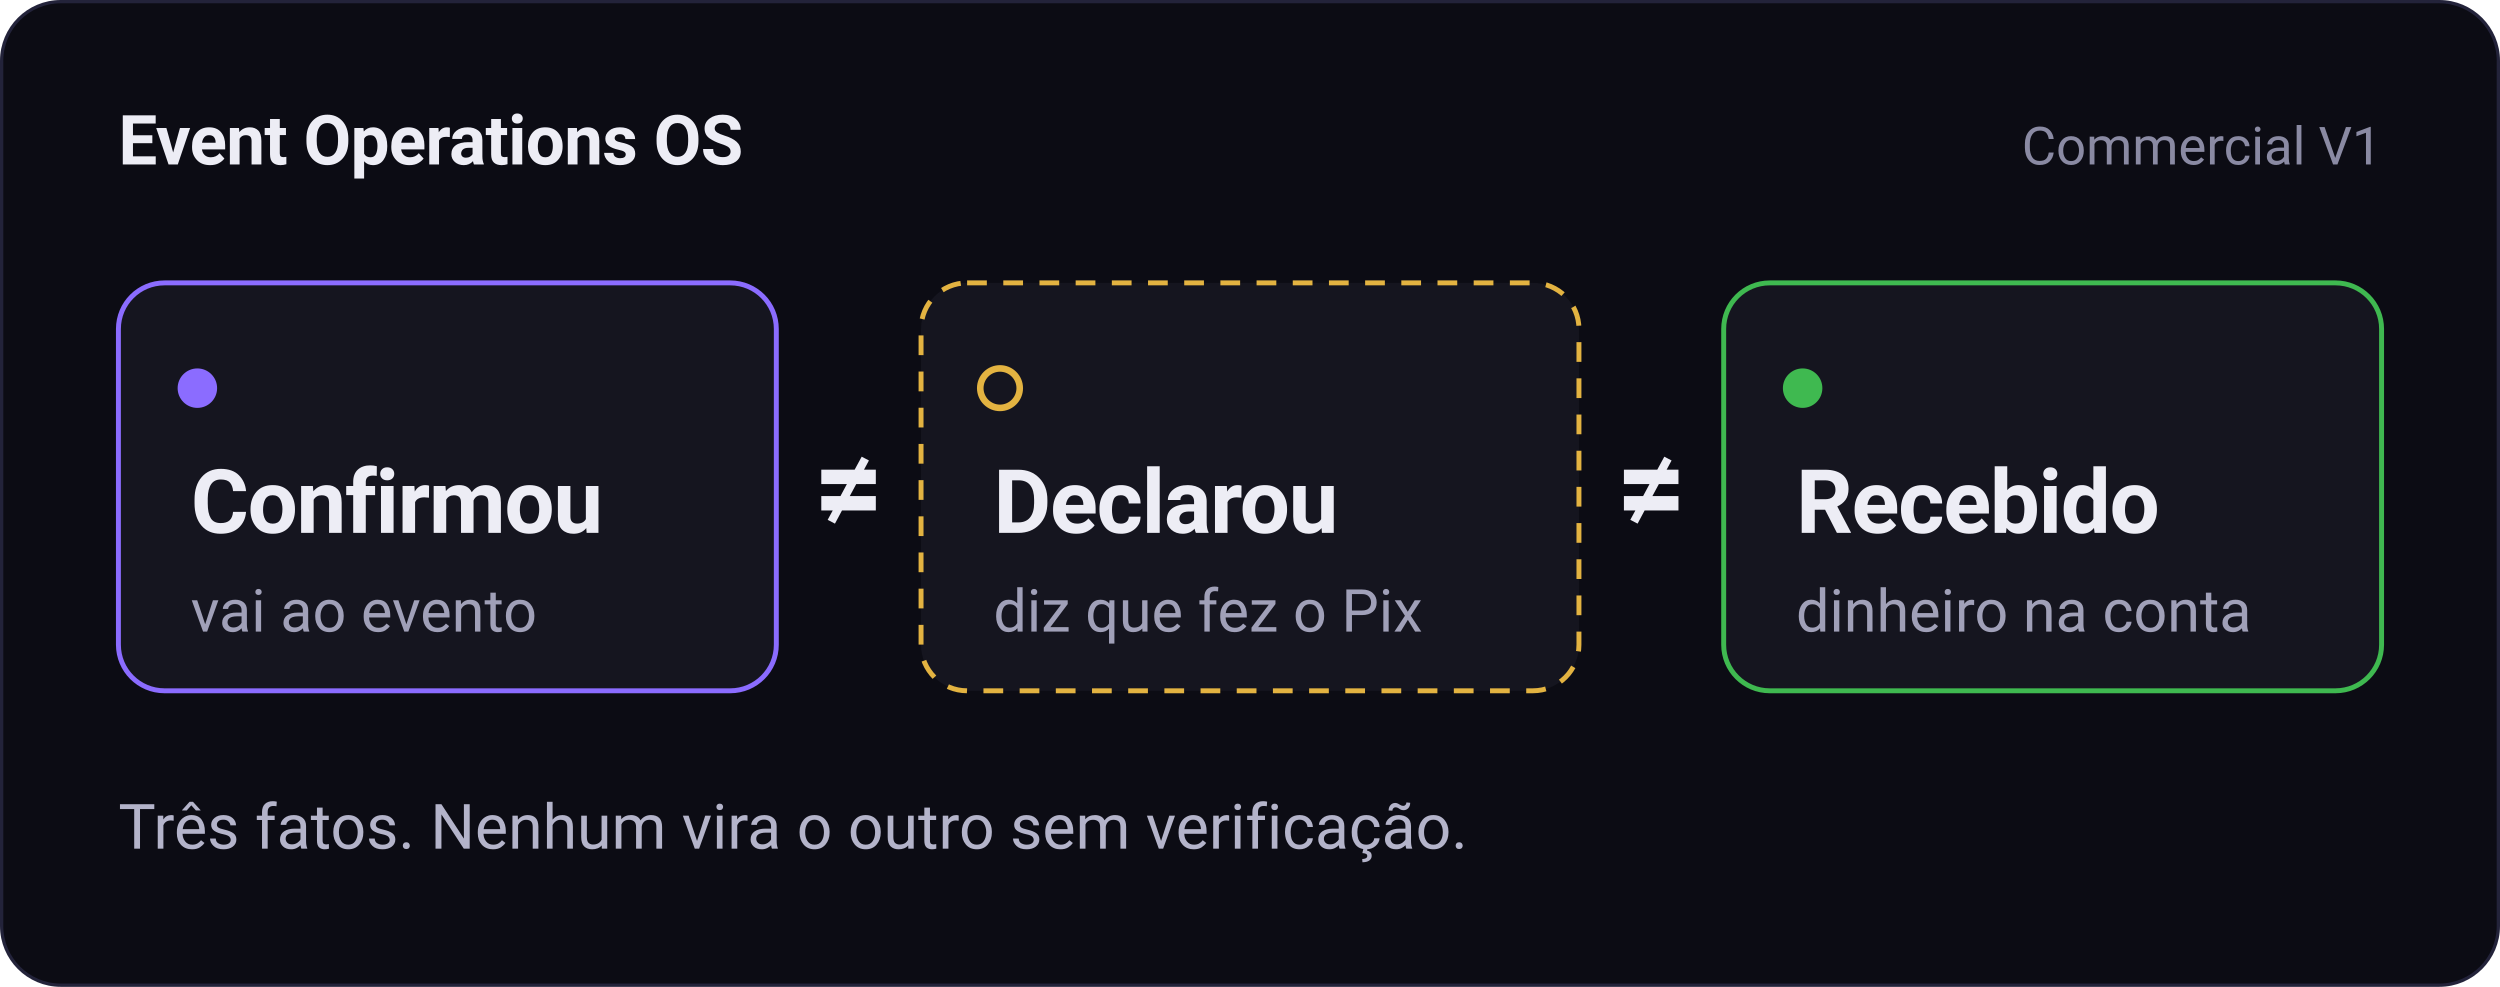
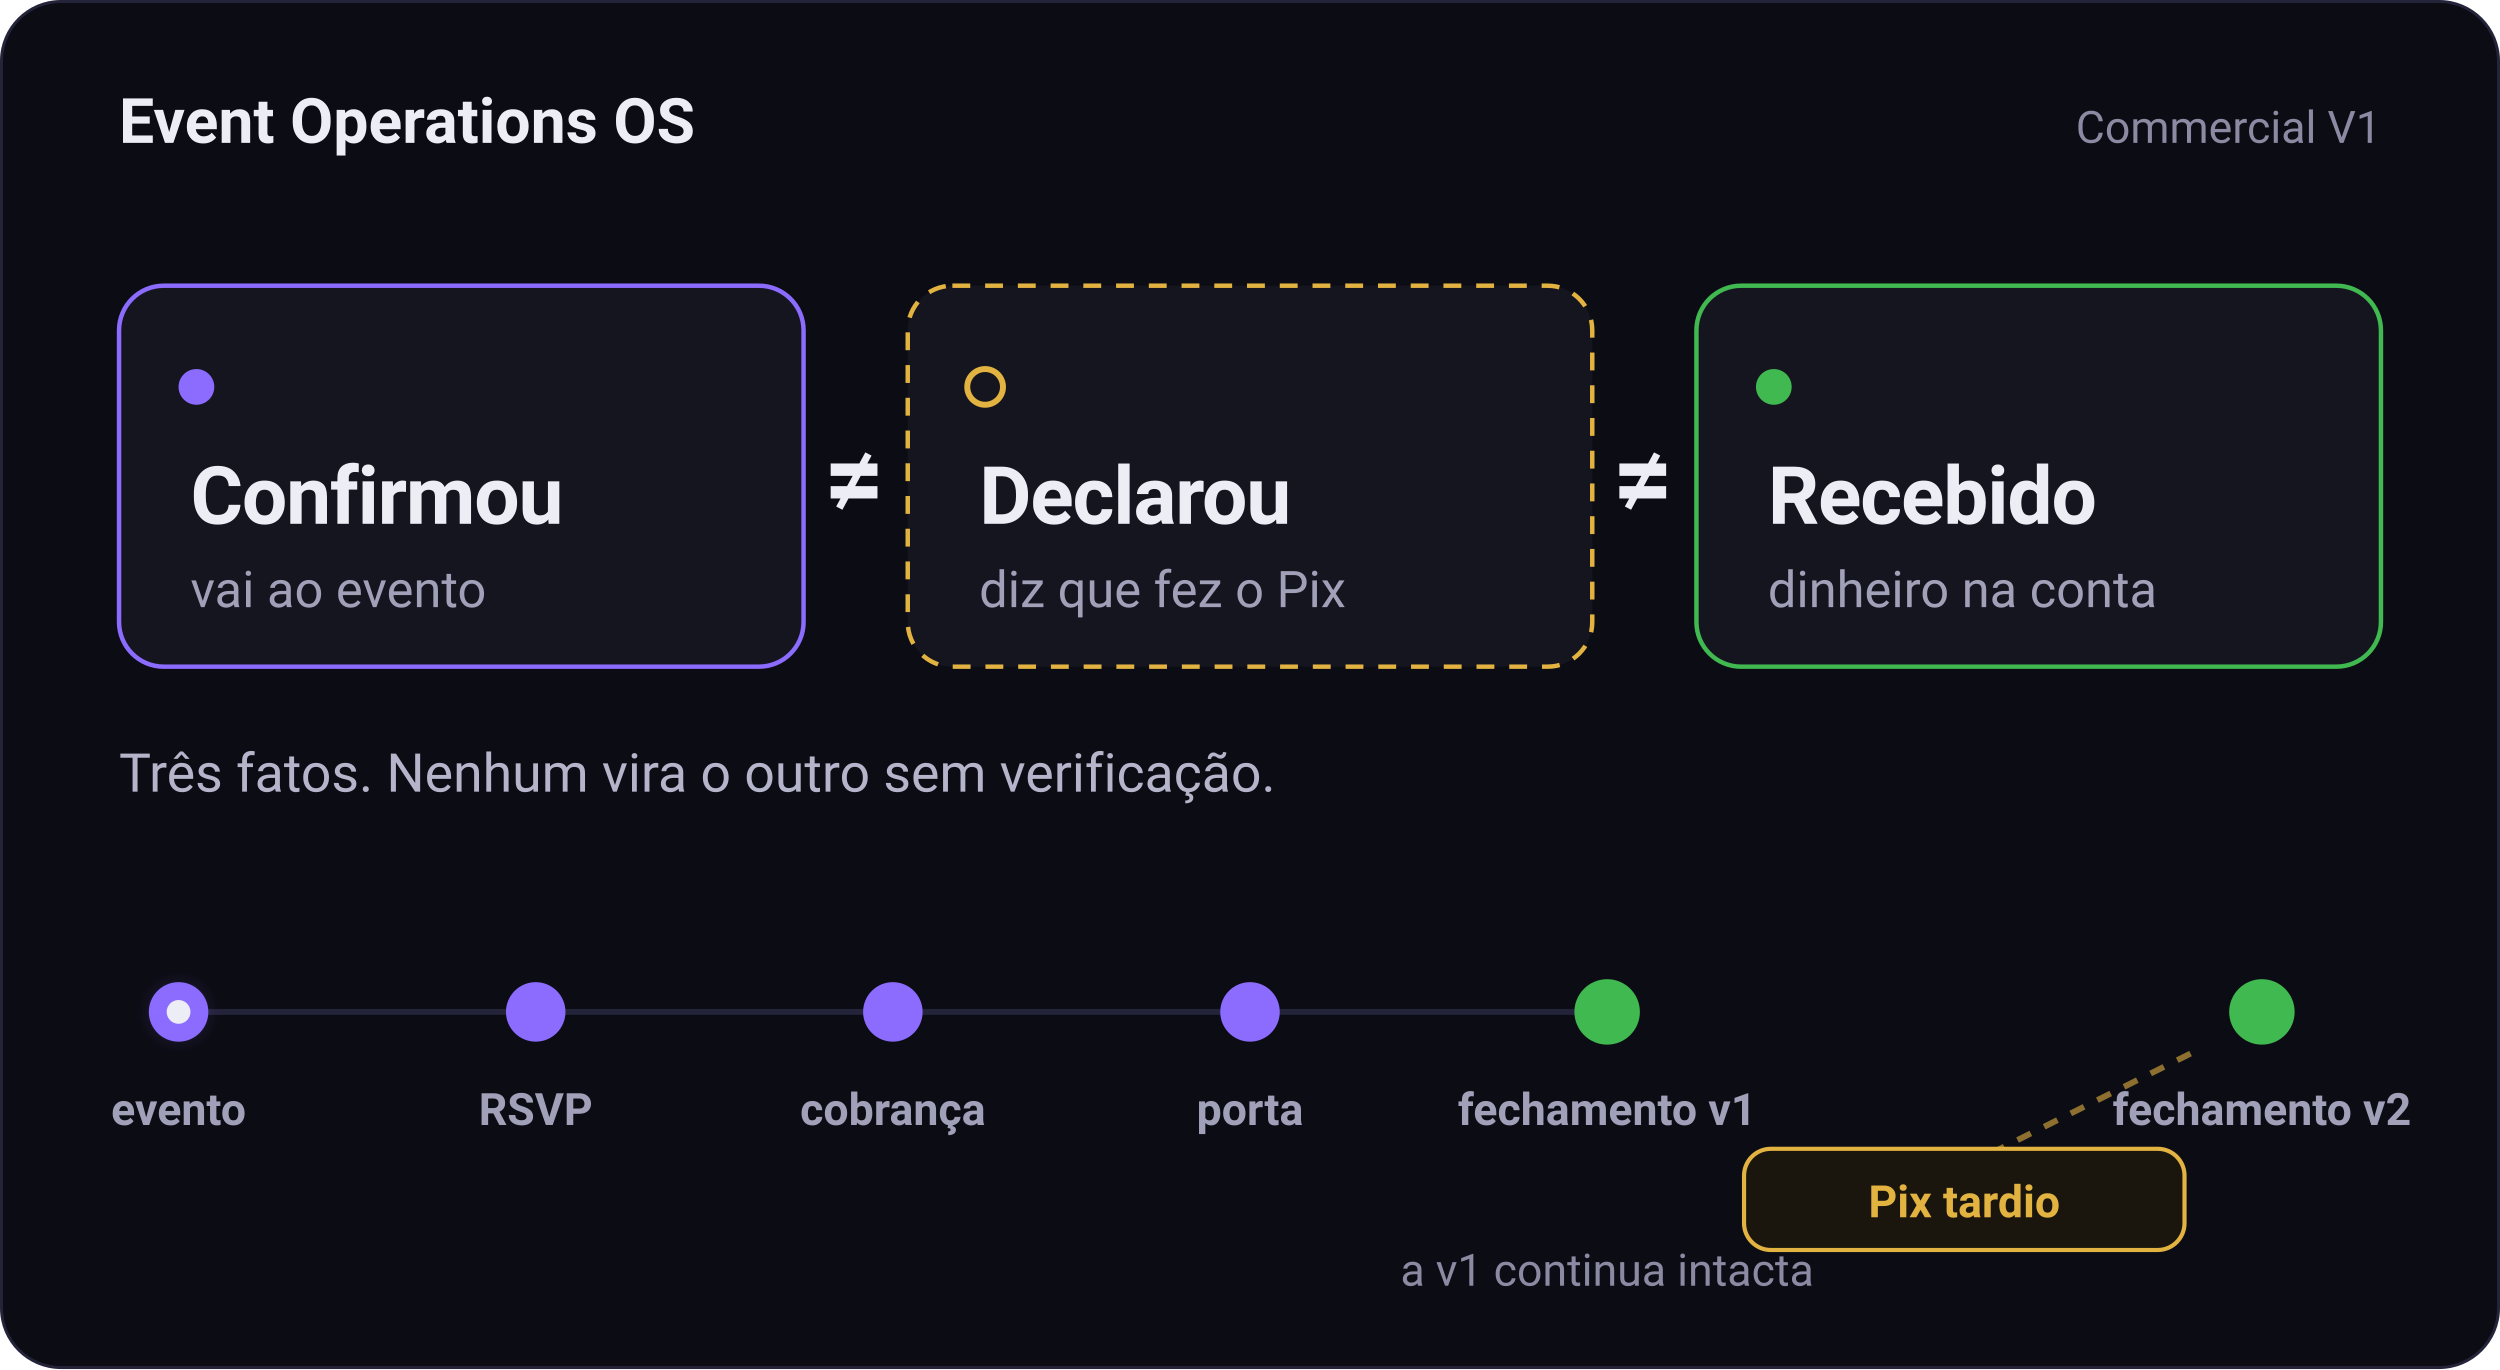
- <svg xmlns="http://www.w3.org/2000/svg" viewBox="0 0 760 300" width="760" height="300" role="img" aria-labelledby="t d">
+ <svg xmlns="http://www.w3.org/2000/svg" viewBox="0 0 840 460" width="840" height="460" role="img" aria-labelledby="t d">
  <style>
    .f { font-family: system-ui, -apple-system, "Segoe UI", Roboto, "Helvetica Neue", Arial, sans-serif; }
-     .brand { font-size: 21px; font-weight: 650; fill: #EDEDF5; letter-spacing: -.2px; }
-     .meta  { font-size: 16px; fill: #8A8AA3; }
+     .brand { font-size: 21px; font-weight: 650; fill: #EDEDF5; }
+     .meta  { font-size: 15px; fill: #8A8AA3; }
    .t     { font-size: 27px; font-weight: 700; fill: #EDEDF5; letter-spacing: -.4px; }
-     .s     { font-size: 18px; fill: #A0A0B8; }
-     .neq   { font-size: 38px; font-weight: 700; fill: #EDEDF5; }
-     .cap   { font-size: 19px; fill: #B4B4CA; }
+     .s     { font-size: 17px; fill: #A0A0B8; }
+     .neq   { font-size: 36px; font-weight: 700; fill: #EDEDF5; }
+     .cap   { font-size: 18px; fill: #B4B4CA; }
+     .lbl   { font-size: 15px; font-weight: 600; fill: #A0A0B8; }
+     .late  { font-size: 15px; font-weight: 600; fill: #E3B341; }

-     .anim { animation-duration: 9s; animation-iteration-count: infinite; animation-timing-function: cubic-bezier(.45,0,.25,1); }
+     /* 16s: duas fases — primeiro os três fatos, depois o ciclo do dinheiro. */
+     .anim { animation-duration: 16s; animation-iteration-count: infinite; animation-timing-function: cubic-bezier(.45,0,.25,1); }
+     .lin { animation-timing-function: linear; }
    .k1 { animation-name: k1; } .k2 { animation-name: k2; } .k3 { animation-name: k3; }
    .l1 { animation-name: l1; } .l2 { animation-name: l2; }
-     .left  { animation-name: left; }  .right { animation-name: right; }
-     .ne  { animation-name: ne; }
-     .cp  { animation-name: cp; }
+     .lf { animation-name: lf; } .rt { animation-name: rt; }
+     .ne { animation-name: ne; } .cp { animation-name: cp; }
+     .ph2 { animation-name: ph2; } .run { animation-name: run; }
+     .v1 { animation-name: v1; } .pix { animation-name: pix; } .v2 { animation-name: v2; } .note { animation-name: note; }
+     .e1 { animation-name: e1; } .e2 { animation-name: e2; } .e3 { animation-name: e3; } .e4 { animation-name: e4; }

-     /* os três fatos acendem na ordem em que acontecem */
-     @keyframes k1 { 0%, 3.9%  { opacity: .22; } 6%, 93%  { opacity: 1; } 100% { opacity: .22; } }
-     @keyframes k2 { 0%, 17.9% { opacity: .22; } 20%, 93% { opacity: 1; } 100% { opacity: .22; } }
-     @keyframes k3 { 0%, 31.9% { opacity: .22; } 34%, 93% { opacity: 1; } 100% { opacity: .22; } }
-     /* ...ligados, como uma planilha os trataria */
-     @keyframes l1 { 0%, 9.9%  { opacity: 1; stroke-dashoffset: 44; } 16%, 42% { opacity: 1; stroke-dashoffset: 0; } 48%, 100% { opacity: 0; stroke-dashoffset: 0; } }
-     @keyframes l2 { 0%, 23.9% { opacity: 1; stroke-dashoffset: 44; } 30%, 42% { opacity: 1; stroke-dashoffset: 0; } 48%, 100% { opacity: 0; stroke-dashoffset: 0; } }
-     /* ...até se separarem: três fatos distintos */
-     @keyframes left  { 0%, 43.9% { transform: translateX(0); } 50%, 93% { transform: translateX(-10px); } 100% { transform: translateX(0); } }
-     @keyframes right { 0%, 43.9% { transform: translateX(0); } 50%, 93% { transform: translateX(10px); } 100% { transform: translateX(0); } }
-     @keyframes ne { 0%, 47.9% { opacity: 0; } 52%, 93% { opacity: 1; } 100% { opacity: 0; } }
-     @keyframes cp { 0%, 55.9% { opacity: 0; } 60%, 93% { opacity: 1; } 100% { opacity: 0; } }
+     /* fase 1 */
+     @keyframes k1 { 0%, 2%  { opacity: .2; } 5%, 44%  { opacity: 1; } 50%, 100% { opacity: .18; } }
+     @keyframes k2 { 0%, 10% { opacity: .2; } 13%, 44% { opacity: 1; } 50%, 100% { opacity: .18; } }
+     @keyframes k3 { 0%, 18% { opacity: .2; } 21%, 44% { opacity: 1; } 50%, 100% { opacity: .18; } }
+     @keyframes l1 { 0%, 6%  { opacity: 1; stroke-dashoffset: 35; } 10%, 26% { opacity: 1; stroke-dashoffset: 0; } 30%, 100% { opacity: 0; stroke-dashoffset: 0; } }
+     @keyframes l2 { 0%, 14% { opacity: 1; stroke-dashoffset: 35; } 18%, 26% { opacity: 1; stroke-dashoffset: 0; } 30%, 100% { opacity: 0; stroke-dashoffset: 0; } }
+     @keyframes lf { 0%, 26% { transform: translateX(0); } 31%, 44% { transform: translateX(-10px); } 50%, 100% { transform: translateX(0); } }
+     @keyframes rt { 0%, 26% { transform: translateX(0); } 31%, 44% { transform: translateX(10px); } 50%, 100% { transform: translateX(0); } }
+     @keyframes ne { 0%, 28% { opacity: 0; } 32%, 44% { opacity: 1; } 48%, 100% { opacity: 0; } }
+     @keyframes cp { 0%, 33% { opacity: 0; } 36%, 44% { opacity: 1; } 48%, 100% { opacity: 0; } }

-     @media (prefers-reduced-motion: reduce) {
-       .anim { animation: none !important; }
+     /* fase 2 */
+     @keyframes ph2 { 0%, 48% { opacity: 0; } 53%, 95% { opacity: 1; } 100% { opacity: 0; } }
+     @keyframes run {
+       0%, 54% { transform: translateX(0); opacity: 0; } 56% { opacity: 1; }
+       60% { transform: translateX(120px); } 64% { transform: translateX(240px); }
+       68% { transform: translateX(360px); } 72% { transform: translateX(480px); opacity: 1; }
+       74%, 100% { transform: translateX(480px); opacity: 0; }
    }
+     @keyframes e1 { 0%, 55% { opacity: .25; } 57%, 95% { opacity: 1; } 100% { opacity: .25; } }
+     @keyframes e2 { 0%, 59% { opacity: .25; } 61%, 95% { opacity: 1; } 100% { opacity: .25; } }
+     @keyframes e3 { 0%, 63% { opacity: .25; } 65%, 95% { opacity: 1; } 100% { opacity: .25; } }
+     @keyframes e4 { 0%, 67% { opacity: .25; } 69%, 95% { opacity: 1; } 100% { opacity: .25; } }
+     @keyframes v1 { 0%, 71% { opacity: .25; } 73%, 95% { opacity: 1; } 100% { opacity: .25; } }
+     @keyframes pix { 0%, 77% { opacity: 0; transform: translateY(6px); } 80%, 95% { opacity: 1; transform: translateY(0); } 100% { opacity: 0; } }
+     @keyframes v2 { 0%, 84% { opacity: 0; transform: scale(.7); } 87%, 95% { opacity: 1; transform: scale(1); } 100% { opacity: 0; } }
+     @keyframes note { 0%, 87% { opacity: 0; } 90%, 95% { opacity: 1; } 100% { opacity: 0; } }
+ 
+     @media (prefers-reduced-motion: reduce) { .anim { animation: none !important; } .moving { display: none; } }
  </style>
-   <rect x="0.5" y="0.5" width="759" height="299" rx="18" fill="#0C0C14" stroke="#23233A" />
-   <text class="f brand" x="36" y="50">Event Operations OS</text>
-   <text class="f meta" x="724" y="50" text-anchor="end">Commercial V1</text>
-   <line class="anim l1" x1="236" y1="148" x2="280" y2="148" stroke="#8B6CFF" stroke-width="2.5" stroke-dasharray="44" opacity="0" />
-   <line class="anim l2" x1="480" y1="148" x2="524" y2="148" stroke="#8B6CFF" stroke-width="2.5" stroke-dasharray="44" opacity="0" />
-   <g class="anim left">
+   <defs>
+     <filter id="s6f" x="-200%" y="-200%" width="500%" height="500%">
+       <feGaussianBlur stdDeviation="4" />
+     </filter>
+     <g id="vnode">
+       <circle r="11" fill="#3FB950" />
+     </g>
+   </defs>
+   <rect x="0.5" y="0.5" width="839" height="459" rx="20" fill="#0C0C14" stroke="#23233A" />
+   <text class="f brand" x="40" y="48">Event Operations OS</text>
+   <text class="f meta" x="800" y="48" text-anchor="end">Commercial V1</text>
+   <line class="anim l1" x1="270" y1="160" x2="305" y2="160" stroke="#8B6CFF" stroke-width="2.5" stroke-dasharray="35" opacity="0" />
+   <line class="anim l2" x1="535" y1="160" x2="570" y2="160" stroke="#8B6CFF" stroke-width="2.5" stroke-dasharray="35" opacity="0" />
+   <g class="anim lf">
    <g class="anim k1">
-       <rect x="36" y="86" width="200" height="124" rx="14" fill="#15151F" stroke="#8B6CFF" stroke-width="1.5" />
-       <circle cx="60" cy="118" r="6" fill="#8B6CFF" />
-       <text class="f t" x="58" y="162">Confirmou</text>
-       <text class="f s" x="58" y="192">vai ao evento</text>
+       <rect x="40" y="96" width="230" height="128" rx="15" fill="#15151F" stroke="#8B6CFF" stroke-width="1.5" />
+       <circle cx="66" cy="130" r="6" fill="#8B6CFF" />
+       <text class="f t" x="64" y="176">Confirmou</text>
+       <text class="f s" x="64" y="204">vai ao evento</text>
    </g>
  </g>
  <g class="anim k2">
-     <rect x="280" y="86" width="200" height="124" rx="14" fill="#15151F" stroke="#E3B341" stroke-width="1.5" stroke-dasharray="6 5" />
-     <circle cx="304" cy="118" r="6" fill="none" stroke="#E3B341" stroke-width="2" />
-     <text class="f t" x="302" y="162">Declarou</text>
-     <text class="f s" x="302" y="192">diz que fez o Pix</text>
+     <rect x="305" y="96" width="230" height="128" rx="15" fill="#15151F" stroke="#E3B341" stroke-width="1.5" stroke-dasharray="6 5" />
+     <circle cx="331" cy="130" r="6" fill="none" stroke="#E3B341" stroke-width="2" />
+     <text class="f t" x="329" y="176">Declarou</text>
+     <text class="f s" x="329" y="204">diz que fez o Pix</text>
  </g>
-   <g class="anim right">
+   <g class="anim rt">
    <g class="anim k3">
-       <rect x="524" y="86" width="200" height="124" rx="14" fill="#15151F" stroke="#3FB950" stroke-width="1.5" />
-       <circle cx="548" cy="118" r="6" fill="#3FB950" />
-       <text class="f t" x="546" y="162">Recebido</text>
-       <text class="f s" x="546" y="192">dinheiro na conta</text>
+       <rect x="570" y="96" width="230" height="128" rx="15" fill="#15151F" stroke="#3FB950" stroke-width="1.5" />
+       <circle cx="596" cy="130" r="6" fill="#3FB950" />
+       <text class="f t" x="594" y="176">Recebido</text>
+       <text class="f s" x="594" y="204">dinheiro na conta</text>
    </g>
  </g>
  <g class="f" text-anchor="middle">
-     <text class="anim ne neq" x="258" y="161">≠</text>
-     <text class="anim ne neq" x="502" y="161">≠</text>
+     <text class="anim ne neq" x="287" y="173">≠</text>
+     <text class="anim ne neq" x="552" y="173">≠</text>
  </g>
-   <text class="anim cp f cap" x="36" y="258">Três fatos. Nenhum vira o outro sem verificação.</text>
+   <text class="anim cp f cap" x="40" y="266">Três fatos. Nenhum vira o outro sem verificação.</text>
+   <g class="anim ph2">
+     <line x1="60" y1="340" x2="540" y2="340" stroke="#23233A" stroke-width="2" />
+     <path d="M660 392 L740 352" stroke="#E3B341" stroke-opacity=".6" stroke-width="2" stroke-dasharray="5 5" fill="none" />
+     <circle class="anim e1" cx="60" cy="340" r="10" fill="#8B6CFF" />
+     <circle class="anim e2" cx="180" cy="340" r="10" fill="#8B6CFF" />
+     <circle class="anim e3" cx="300" cy="340" r="10" fill="#8B6CFF" />
+     <circle class="anim e4" cx="420" cy="340" r="10" fill="#8B6CFF" />
+     <circle class="anim v1" cx="540" cy="340" r="11" fill="#3FB950" />
+     <circle class="anim v2" cx="760" cy="340" r="11" fill="#3FB950" />
+     <g class="f lbl" text-anchor="middle">
+       <text x="60" y="378">evento</text>
+       <text x="180" y="378">RSVP</text>
+       <text x="300" y="378">cobrança</text>
+       <text x="420" y="378">porta</text>
+       <text class="anim v1" x="540" y="378">fechamento v1</text>
+       <text class="anim v2" x="760" y="378">fechamento v2</text>
+     </g>
+     <g class="anim pix">
+       <rect x="586" y="386" width="148" height="34" rx="9" fill="#1A160E" stroke="#E3B341" stroke-width="1.4" />
+       <text class="f late" x="660" y="409" text-anchor="middle">Pix tardio</text>
+     </g>
+     <text class="anim note f meta" x="540" y="432" text-anchor="middle">a v1 continua intacta</text>
+     <g class="moving">
+       <g class="anim lin run">
+         <circle cx="60" cy="340" r="6" fill="#8B6CFF" filter="url(#s6f)" opacity=".75" />
+         <circle cx="60" cy="340" r="4" fill="#EDEDF5" />
+       </g>
+     </g>
+   </g>
</svg>
